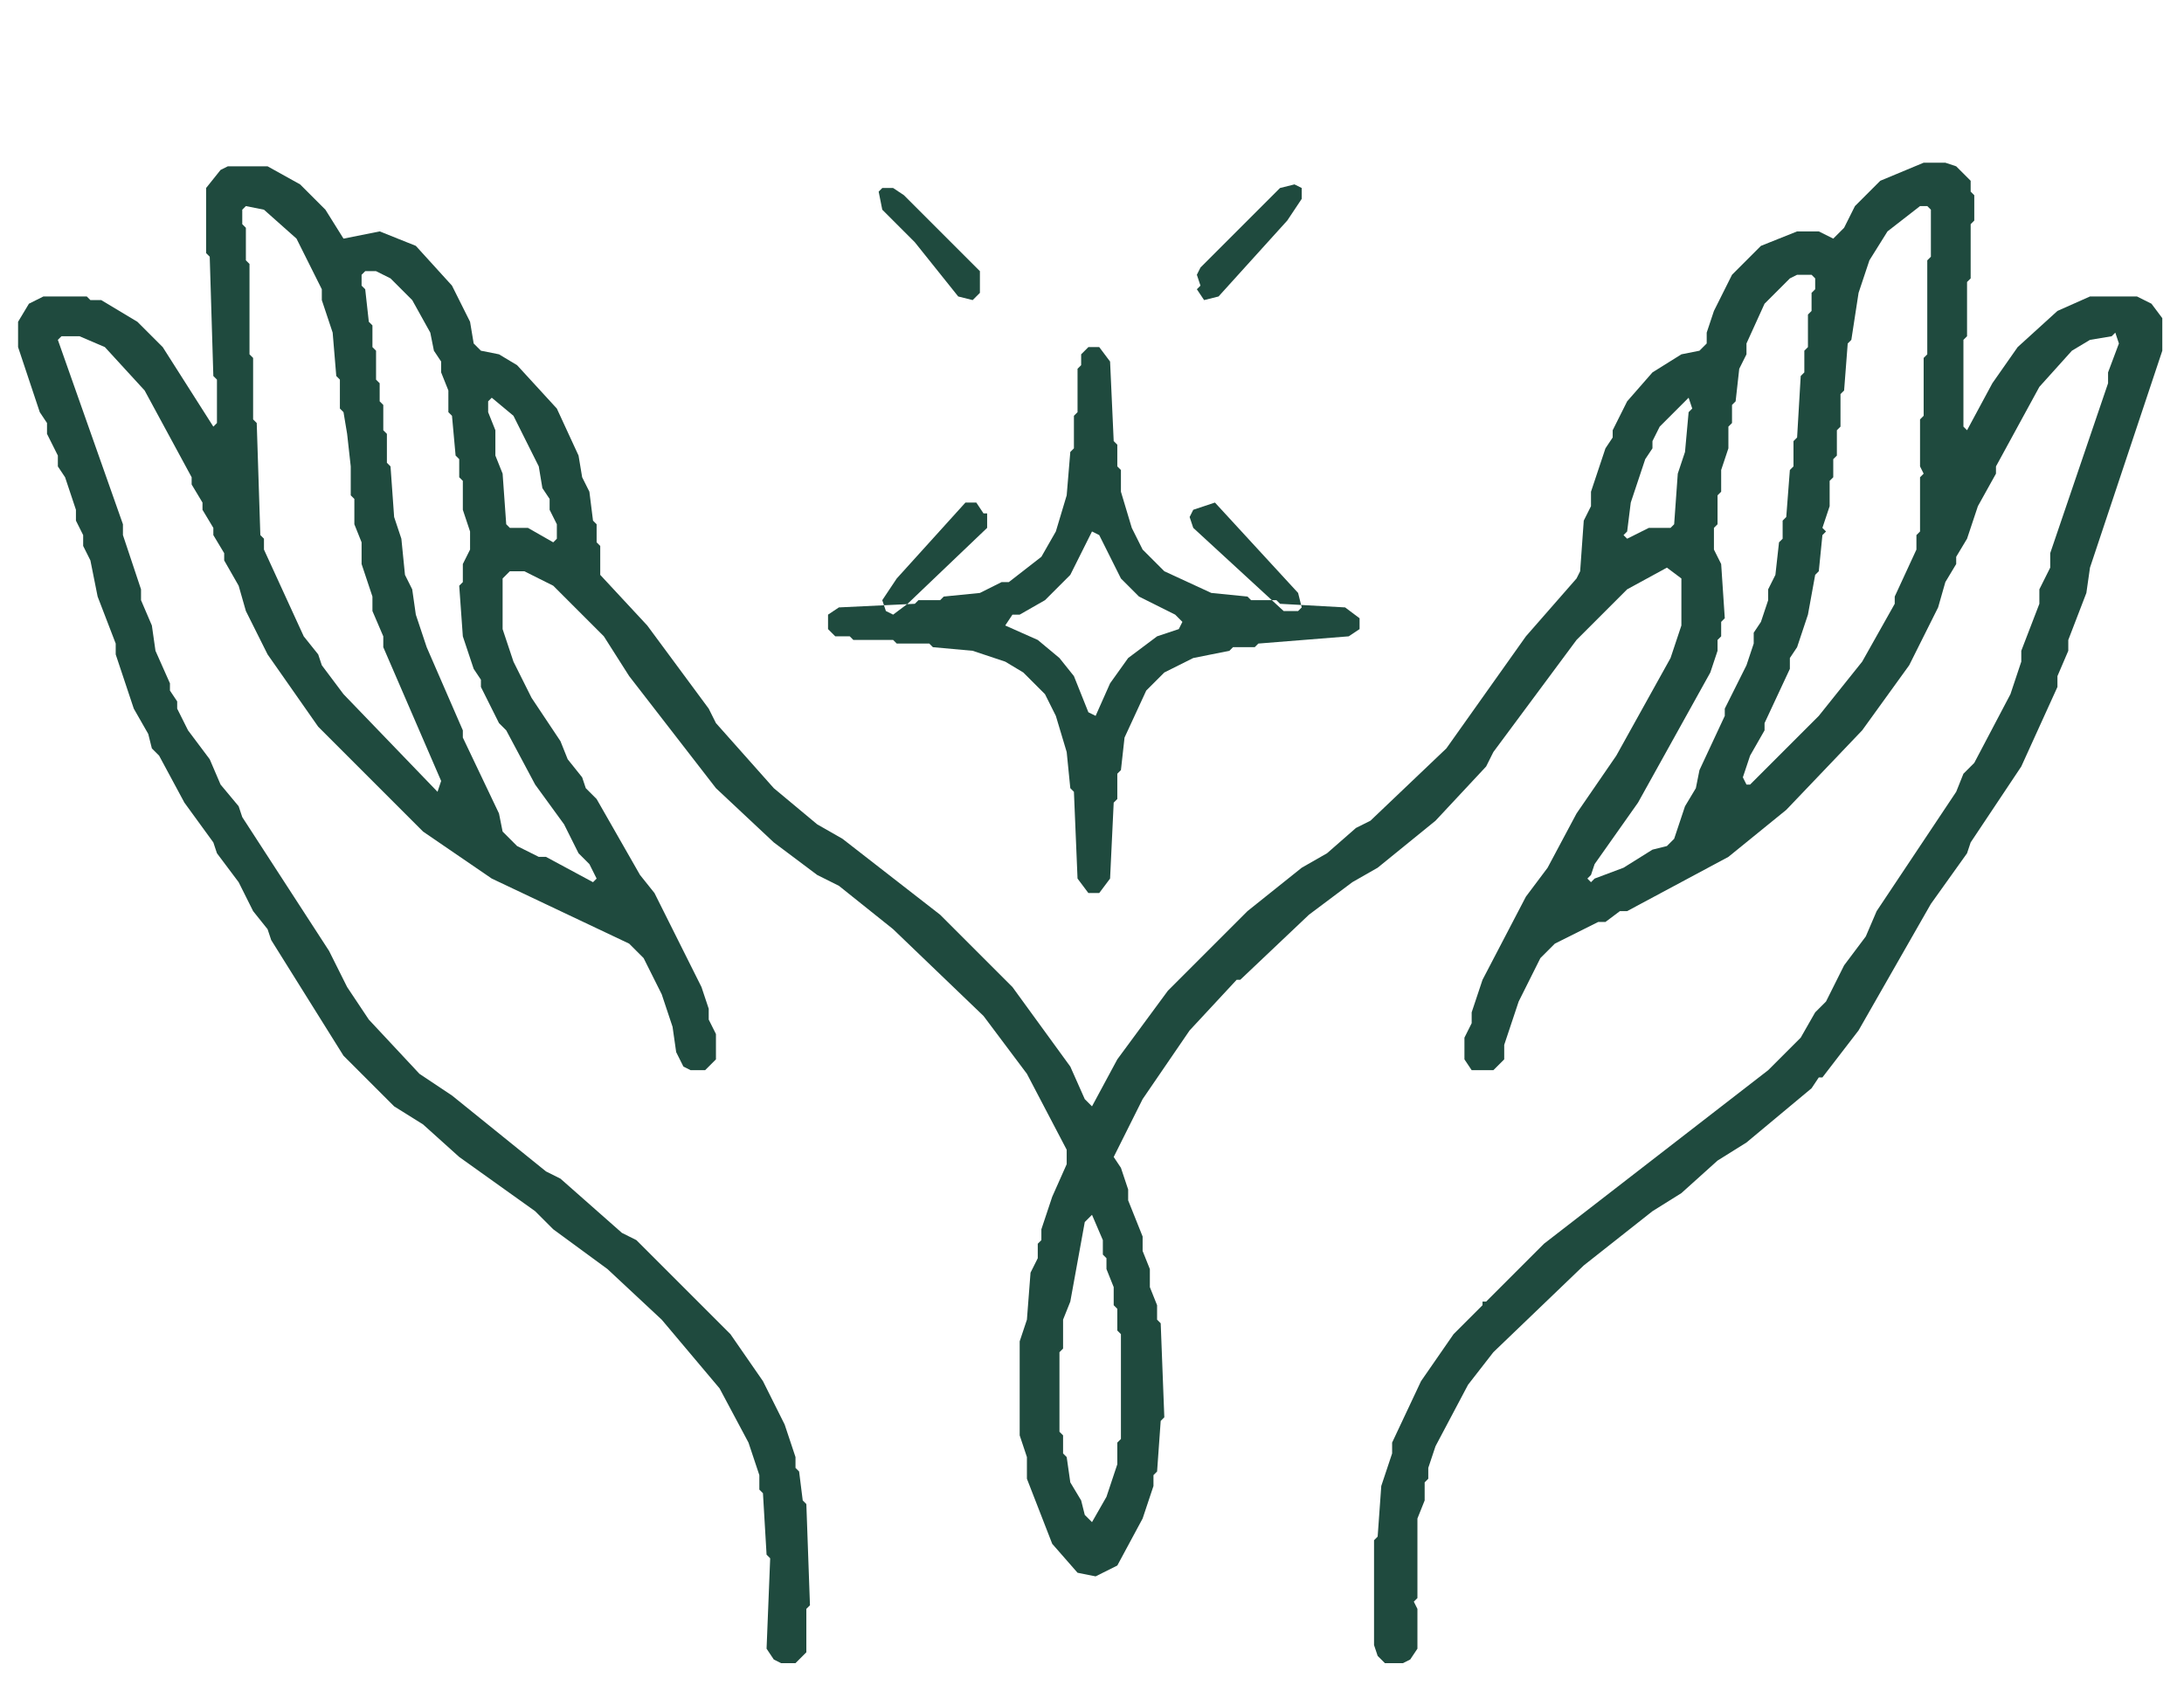
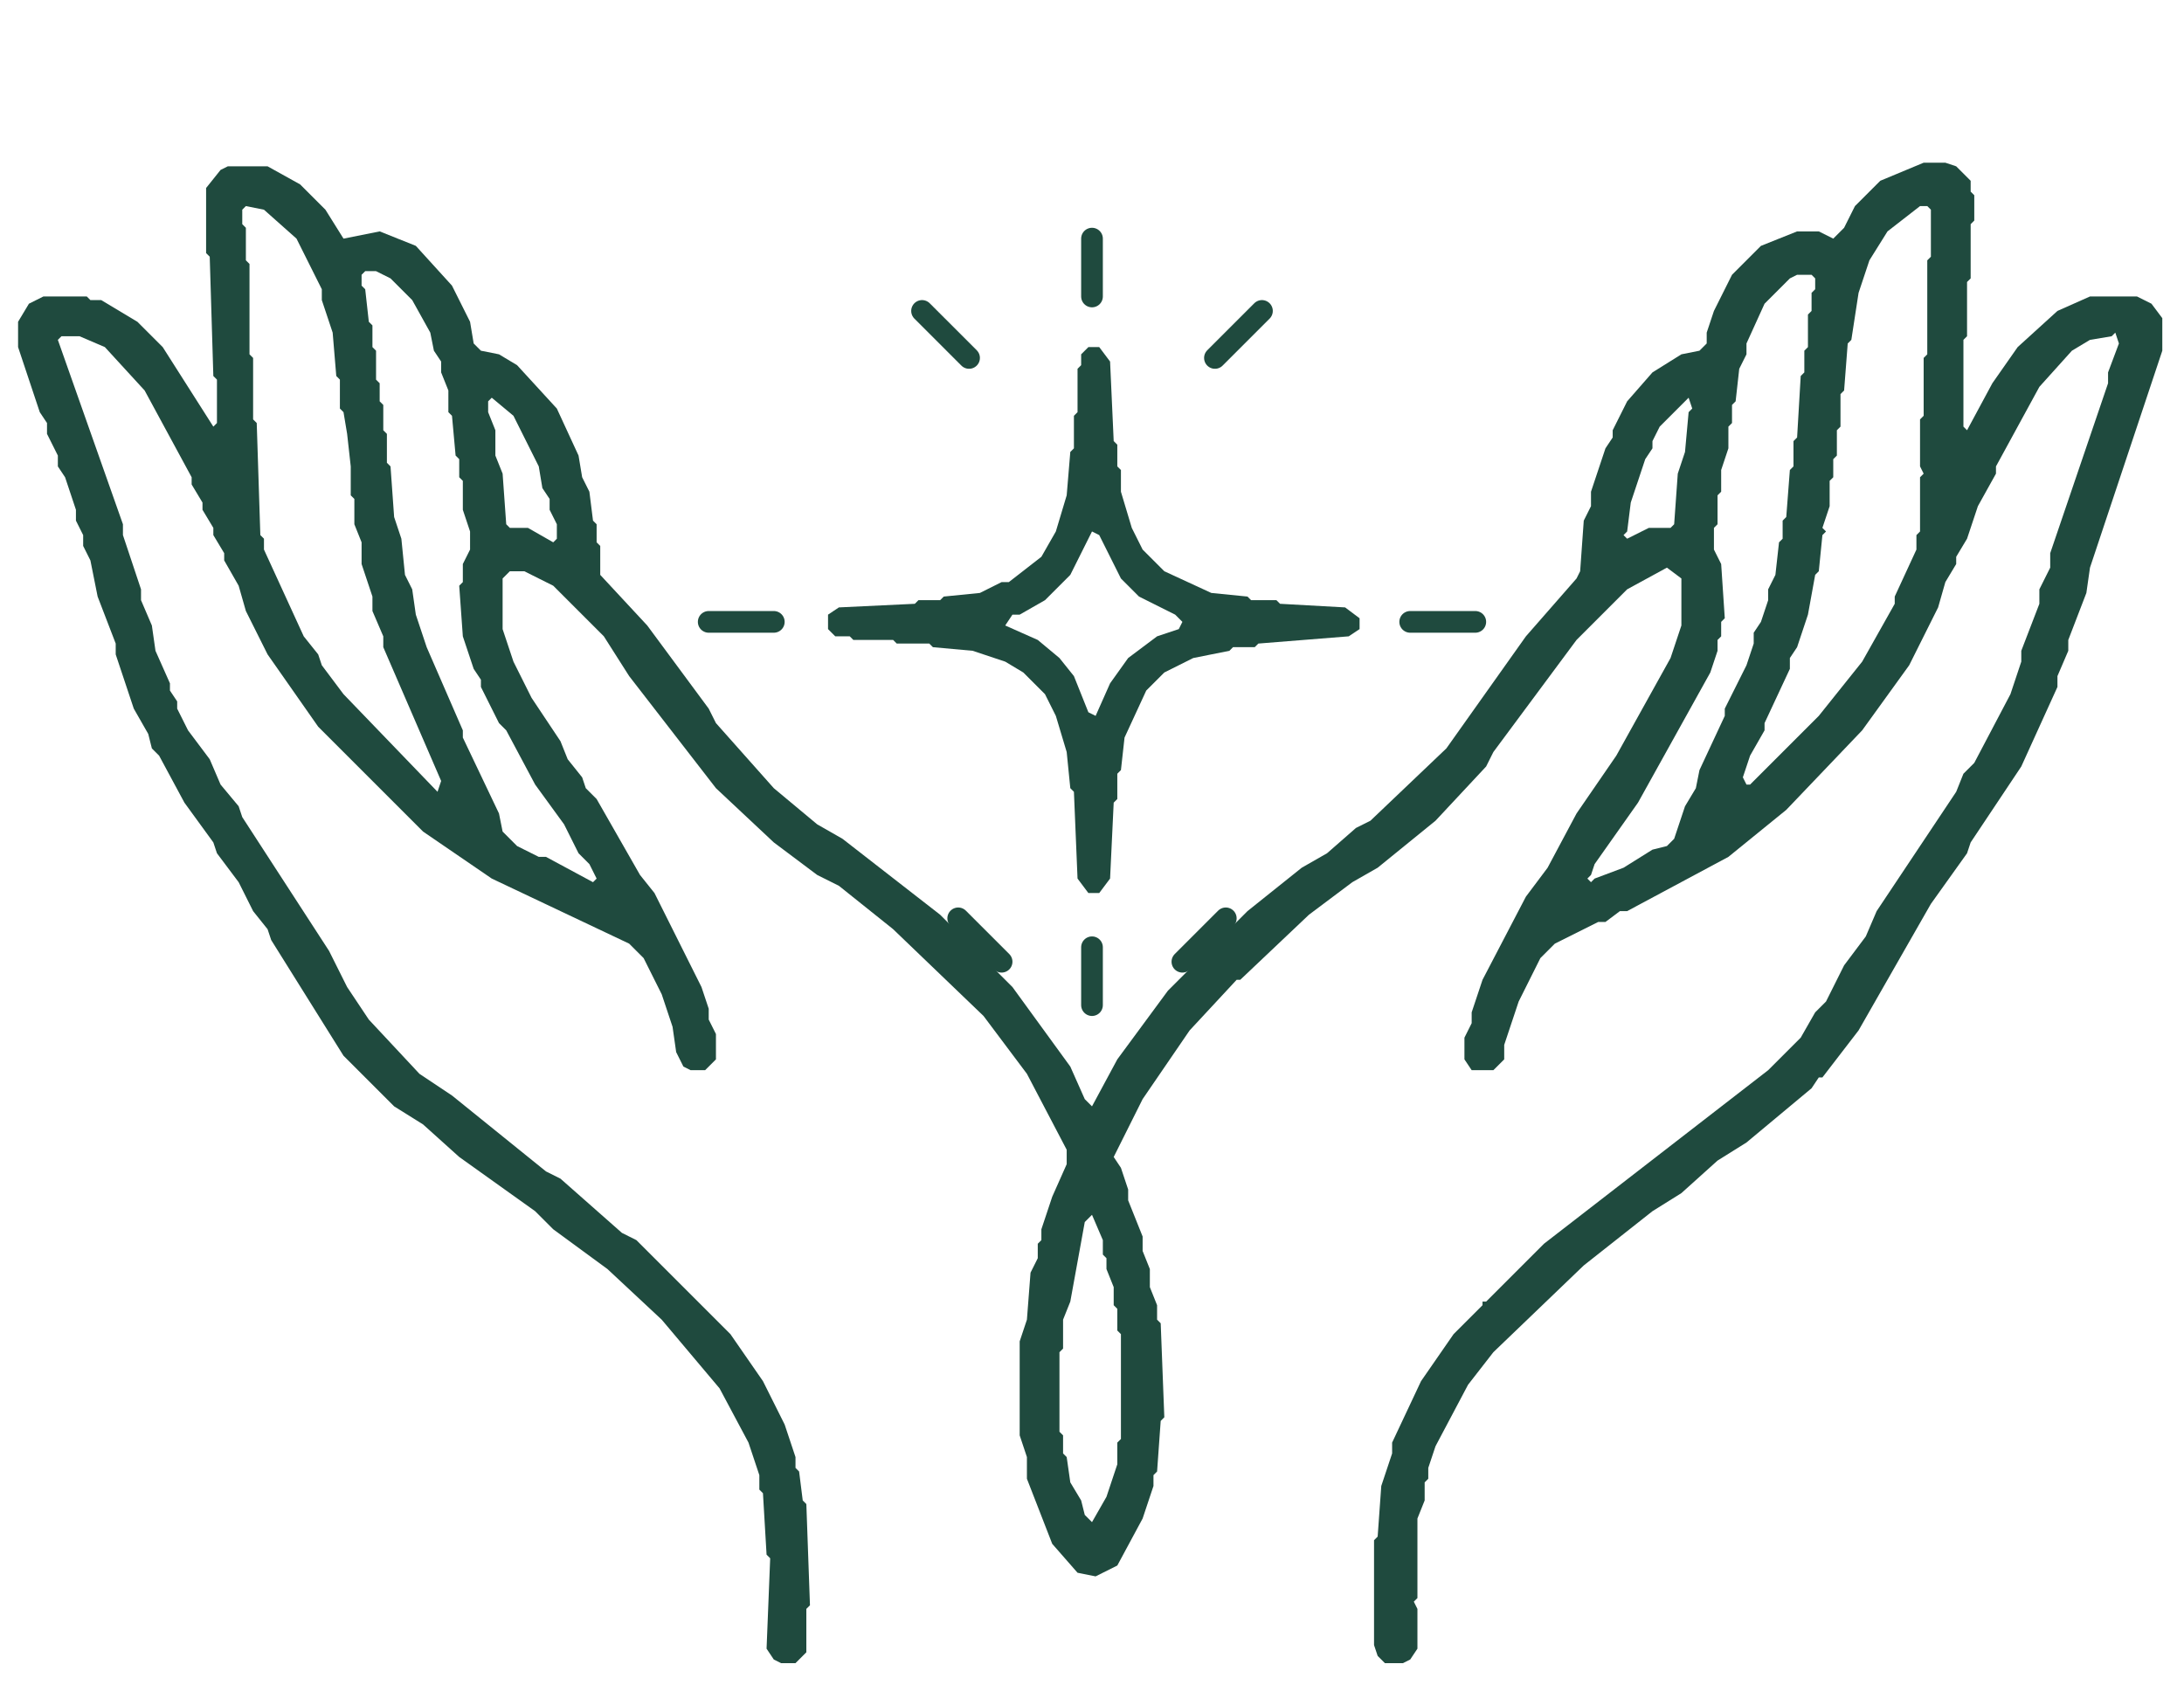
<svg xmlns="http://www.w3.org/2000/svg" width="604" height="466" viewBox="-2 -2 604 466">
-   <path d="M 328 139 L 327 141 L 328 144 L 353 167 L 357 167 L 358 166 L 357 162 L 334 137 Z M 268 137 L 265 137 L 246 158 L 242 164 L 243 167 L 245 168 L 249 165 L 271 144 L 271 140 L 270 140 Z M 242 50 L 241 51 L 242 56 L 251 65 L 263 80 L 267 81 L 269 79 L 269 73 L 248 52 L 245 50 Z M 358 50 L 356 49 L 352 50 L 330 72 L 329 74 L 330 77 L 329 78 L 331 81 L 335 80 L 354 59 L 358 53 Z M 596 86 L 593 82 L 589 80 L 576 80 L 567 84 L 556 94 L 549 104 L 542 117 L 541 116 L 541 92 L 542 91 L 542 76 L 543 75 L 543 60 L 544 59 L 544 52 L 543 51 L 543 48 L 539 44 L 536 43 L 530 43 L 518 48 L 511 55 L 508 61 L 505 64 L 501 62 L 495 62 L 485 66 L 477 74 L 472 84 L 470 90 L 470 93 L 468 95 L 463 96 L 455 101 L 448 109 L 444 117 L 444 119 L 442 122 L 438 134 L 438 138 L 436 142 L 435 156 L 434 158 L 420 174 L 398 205 L 377 225 L 373 227 L 365 234 L 358 238 L 343 250 L 321 272 L 307 291 L 300 304 L 298 302 L 294 293 L 278 271 L 258 251 L 231 230 L 224 226 L 212 216 L 196 198 L 194 194 L 177 171 L 164 157 L 164 149 L 163 148 L 163 143 L 162 142 L 161 134 L 159 130 L 158 124 L 152 111 L 141 99 L 136 96 L 131 95 L 129 93 L 128 87 L 123 77 L 113 66 L 103 62 L 93 64 L 88 56 L 81 49 L 72 44 L 61 44 L 59 45 L 55 50 L 55 68 L 56 69 L 57 102 L 58 103 L 58 115 L 57 116 L 43 94 L 36 87 L 26 81 L 23 81 L 22 80 L 10 80 L 6 82 L 3 87 L 3 94 L 9 112 L 11 115 L 11 118 L 14 124 L 14 127 L 16 130 L 19 139 L 19 142 L 21 146 L 21 149 L 23 153 L 25 163 L 30 176 L 30 179 L 35 194 L 39 201 L 40 205 L 42 207 L 49 220 L 57 231 L 58 234 L 64 242 L 68 250 L 72 255 L 73 258 L 93 290 L 107 304 L 115 309 L 125 318 L 146 333 L 151 338 L 166 349 L 181 363 L 197 382 L 205 397 L 208 406 L 208 410 L 209 411 L 210 428 L 211 429 L 210 454 L 212 457 L 214 458 L 218 458 L 221 455 L 221 443 L 222 442 L 221 414 L 220 413 L 219 405 L 218 404 L 218 401 L 215 392 L 209 380 L 200 367 L 174 341 L 170 339 L 153 324 L 149 322 L 123 301 L 114 295 L 100 280 L 94 271 L 89 261 L 65 224 L 64 221 L 59 215 L 56 208 L 50 200 L 47 194 L 47 192 L 45 189 L 45 187 L 41 178 L 40 171 L 37 164 L 37 161 L 32 146 L 32 143 L 14 92 L 15 91 L 20 91 L 27 94 L 38 106 L 51 130 L 51 132 L 54 137 L 54 139 L 57 144 L 57 146 L 60 151 L 60 153 L 64 160 L 66 167 L 72 179 L 86 199 L 115 228 L 134 241 L 172 259 L 176 263 L 181 273 L 184 282 L 185 289 L 187 293 L 189 294 L 193 294 L 196 291 L 196 284 L 194 280 L 194 277 L 192 271 L 179 245 L 175 240 L 163 219 L 160 216 L 159 213 L 155 208 L 153 203 L 145 191 L 140 181 L 137 172 L 137 158 L 139 156 L 143 156 L 151 160 L 165 174 L 172 185 L 196 216 L 212 231 L 224 240 L 230 243 L 245 255 L 270 279 L 282 295 L 293 316 L 293 320 L 289 329 L 286 338 L 286 341 L 285 342 L 285 346 L 283 350 L 282 363 L 280 369 L 280 395 L 282 401 L 282 407 L 289 425 L 296 433 L 301 434 L 307 431 L 314 418 L 317 409 L 317 406 L 318 405 L 319 391 L 320 390 L 319 364 L 318 363 L 318 359 L 316 354 L 316 349 L 314 344 L 314 340 L 310 330 L 310 327 L 308 321 L 306 318 L 314 302 L 327 283 L 340 269 L 341 269 L 360 251 L 372 242 L 379 238 L 395 225 L 409 210 L 411 206 L 434 175 L 448 161 L 459 155 L 463 158 L 463 171 L 460 180 L 445 207 L 434 223 L 426 238 L 420 246 L 408 269 L 405 278 L 405 281 L 403 285 L 403 291 L 405 294 L 411 294 L 414 291 L 414 287 L 418 275 L 424 263 L 428 259 L 440 253 L 442 253 L 446 250 L 448 250 L 476 235 L 492 222 L 513 200 L 526 182 L 534 166 L 536 159 L 539 154 L 539 152 L 542 147 L 545 138 L 550 129 L 550 127 L 562 105 L 571 95 L 576 92 L 582 91 L 583 90 L 584 93 L 581 101 L 581 104 L 565 151 L 565 155 L 562 161 L 562 165 L 557 178 L 557 181 L 554 190 L 544 209 L 541 212 L 539 217 L 517 250 L 514 257 L 508 265 L 503 275 L 500 278 L 496 285 L 487 294 L 425 342 L 409 358 L 408 358 L 408 359 L 400 367 L 391 380 L 383 397 L 383 400 L 380 409 L 379 423 L 378 424 L 378 453 L 379 456 L 381 458 L 386 458 L 388 457 L 390 454 L 390 443 L 389 441 L 390 440 L 390 418 L 392 413 L 392 408 L 393 407 L 393 404 L 395 398 L 404 381 L 411 372 L 436 348 L 455 333 L 463 328 L 473 319 L 481 314 L 499 299 L 501 296 L 502 296 L 512 283 L 532 248 L 542 234 L 543 231 L 557 210 L 567 188 L 567 185 L 570 178 L 570 175 L 575 162 L 576 155 L 596 95 Z M 300 334 L 303 341 L 303 345 L 304 346 L 304 349 L 306 354 L 306 359 L 307 360 L 307 366 L 308 367 L 308 396 L 307 397 L 307 403 L 304 412 L 300 419 L 298 417 L 297 413 L 294 408 L 293 401 L 292 400 L 292 395 L 291 394 L 291 372 L 292 371 L 292 363 L 294 358 L 298 336 Z M 437 241 L 438 240 L 439 241 L 438 242 Z M 465 108 L 466 111 L 465 112 L 464 123 L 462 129 L 461 143 L 460 144 L 454 144 L 448 147 L 447 146 L 448 145 L 449 137 L 453 125 L 455 122 L 455 120 L 457 116 Z M 134 108 L 140 113 L 147 127 L 148 133 L 150 136 L 150 139 L 152 143 L 152 147 L 151 148 L 144 144 L 139 144 L 138 143 L 137 129 L 135 124 L 135 117 L 133 112 L 133 109 Z M 499 74 L 500 75 L 500 78 L 499 79 L 499 84 L 498 85 L 498 94 L 497 95 L 497 101 L 496 102 L 495 119 L 494 120 L 494 127 L 493 128 L 492 141 L 491 142 L 491 147 L 490 148 L 489 157 L 487 161 L 487 164 L 485 170 L 483 173 L 483 176 L 481 182 L 475 194 L 475 196 L 468 211 L 467 216 L 464 221 L 461 230 L 459 232 L 455 233 L 447 238 L 439 241 L 438 240 L 439 237 L 451 220 L 471 184 L 473 178 L 473 175 L 474 174 L 474 170 L 475 169 L 474 154 L 472 150 L 472 144 L 473 143 L 473 135 L 474 134 L 474 128 L 476 122 L 476 116 L 477 115 L 477 110 L 478 109 L 479 100 L 481 96 L 481 93 L 486 82 L 493 75 L 495 74 Z M 99 73 L 102 73 L 106 75 L 112 81 L 117 90 L 118 95 L 120 98 L 120 101 L 122 106 L 122 112 L 123 113 L 124 124 L 125 125 L 125 130 L 126 131 L 126 139 L 128 145 L 128 150 L 126 154 L 126 159 L 125 160 L 126 174 L 129 183 L 131 186 L 131 188 L 136 198 L 138 200 L 146 215 L 154 226 L 158 234 L 161 237 L 163 241 L 162 242 L 149 235 L 147 235 L 141 232 L 137 228 L 136 223 L 126 202 L 126 200 L 116 177 L 113 168 L 112 161 L 110 157 L 109 147 L 107 141 L 106 127 L 105 126 L 105 118 L 104 117 L 104 110 L 103 109 L 103 104 L 102 103 L 102 95 L 101 94 L 101 88 L 100 87 L 99 78 L 98 77 L 98 74 Z M 531 55 L 532 56 L 532 69 L 531 70 L 531 96 L 530 97 L 530 113 L 529 114 L 529 127 L 530 129 L 529 130 L 529 145 L 528 146 L 528 150 L 522 163 L 522 165 L 513 181 L 501 196 L 482 215 L 481 215 L 480 213 L 482 207 L 486 200 L 486 198 L 493 183 L 493 180 L 495 177 L 498 168 L 500 157 L 501 156 L 502 146 L 503 145 L 502 144 L 504 138 L 504 131 L 505 130 L 505 125 L 506 124 L 506 117 L 507 116 L 507 107 L 508 106 L 509 93 L 510 92 L 512 79 L 515 70 L 520 62 L 529 55 Z M 66 55 L 71 56 L 80 64 L 87 78 L 87 81 L 90 90 L 91 102 L 92 103 L 92 111 L 93 112 L 94 118 L 95 127 L 95 135 L 96 136 L 96 143 L 98 148 L 98 154 L 101 163 L 101 167 L 104 174 L 104 177 L 120 214 L 119 217 L 93 190 L 87 182 L 86 179 L 82 174 L 71 150 L 71 147 L 70 146 L 69 115 L 68 114 L 68 97 L 67 96 L 67 71 L 66 70 L 66 61 L 65 60 L 65 56 Z M 299 94 L 297 96 L 297 99 L 296 100 L 296 112 L 295 113 L 295 122 L 294 123 L 293 135 L 290 145 L 286 152 L 277 159 L 275 159 L 269 162 L 259 163 L 258 164 L 252 164 L 251 165 L 230 166 L 227 168 L 227 172 L 229 174 L 233 174 L 234 175 L 245 175 L 246 176 L 255 176 L 256 177 L 267 178 L 276 181 L 281 184 L 287 190 L 290 196 L 293 206 L 294 216 L 295 217 L 296 241 L 299 245 L 302 245 L 305 241 L 306 220 L 307 219 L 307 212 L 308 211 L 309 202 L 315 189 L 320 184 L 328 180 L 338 178 L 339 177 L 345 177 L 346 176 L 371 174 L 374 172 L 374 169 L 370 166 L 352 165 L 351 164 L 344 164 L 343 163 L 333 162 L 320 156 L 314 150 L 311 144 L 308 134 L 308 128 L 307 127 L 307 121 L 306 120 L 305 98 L 302 94 Z M 300 145 L 302 146 L 308 158 L 313 163 L 323 168 L 325 170 L 324 172 L 318 174 L 310 180 L 305 187 L 301 196 L 299 195 L 295 185 L 291 180 L 285 175 L 276 171 L 278 168 L 280 168 L 287 164 L 294 157 Z" fill="#1f4a3e" fill-rule="evenodd" />
+   <path d="M 596 86 L 593 82 L 589 80 L 576 80 L 567 84 L 556 94 L 549 104 L 542 117 L 541 116 L 541 92 L 542 91 L 542 76 L 543 75 L 543 60 L 544 59 L 544 52 L 543 51 L 543 48 L 539 44 L 536 43 L 530 43 L 518 48 L 511 55 L 508 61 L 505 64 L 501 62 L 495 62 L 485 66 L 477 74 L 472 84 L 470 90 L 470 93 L 468 95 L 463 96 L 455 101 L 448 109 L 444 117 L 444 119 L 442 122 L 438 134 L 438 138 L 436 142 L 435 156 L 434 158 L 420 174 L 398 205 L 377 225 L 373 227 L 365 234 L 358 238 L 343 250 L 321 272 L 307 291 L 300 304 L 298 302 L 294 293 L 278 271 L 258 251 L 231 230 L 224 226 L 212 216 L 196 198 L 194 194 L 177 171 L 164 157 L 164 149 L 163 148 L 163 143 L 162 142 L 161 134 L 159 130 L 158 124 L 152 111 L 141 99 L 136 96 L 131 95 L 129 93 L 128 87 L 123 77 L 113 66 L 103 62 L 93 64 L 88 56 L 81 49 L 72 44 L 61 44 L 59 45 L 55 50 L 55 68 L 56 69 L 57 102 L 58 103 L 58 115 L 57 116 L 43 94 L 36 87 L 26 81 L 23 81 L 22 80 L 10 80 L 6 82 L 3 87 L 3 94 L 9 112 L 11 115 L 11 118 L 14 124 L 14 127 L 16 130 L 19 139 L 19 142 L 21 146 L 21 149 L 23 153 L 25 163 L 30 176 L 30 179 L 35 194 L 39 201 L 40 205 L 42 207 L 49 220 L 57 231 L 58 234 L 64 242 L 68 250 L 72 255 L 73 258 L 93 290 L 107 304 L 115 309 L 125 318 L 146 333 L 151 338 L 166 349 L 181 363 L 197 382 L 205 397 L 208 406 L 208 410 L 209 411 L 210 428 L 211 429 L 210 454 L 212 457 L 214 458 L 218 458 L 221 455 L 221 443 L 222 442 L 221 414 L 220 413 L 219 405 L 218 404 L 218 401 L 215 392 L 209 380 L 200 367 L 174 341 L 170 339 L 153 324 L 149 322 L 123 301 L 114 295 L 100 280 L 94 271 L 89 261 L 65 224 L 64 221 L 59 215 L 56 208 L 50 200 L 47 194 L 47 192 L 45 189 L 45 187 L 41 178 L 40 171 L 37 164 L 37 161 L 32 146 L 32 143 L 14 92 L 15 91 L 20 91 L 27 94 L 38 106 L 51 130 L 51 132 L 54 137 L 54 139 L 57 144 L 57 146 L 60 151 L 60 153 L 64 160 L 66 167 L 72 179 L 86 199 L 115 228 L 134 241 L 172 259 L 176 263 L 181 273 L 184 282 L 185 289 L 187 293 L 189 294 L 193 294 L 196 291 L 196 284 L 194 280 L 194 277 L 192 271 L 179 245 L 175 240 L 163 219 L 160 216 L 159 213 L 155 208 L 153 203 L 145 191 L 140 181 L 137 172 L 137 158 L 139 156 L 143 156 L 151 160 L 165 174 L 172 185 L 196 216 L 212 231 L 224 240 L 230 243 L 245 255 L 270 279 L 282 295 L 293 316 L 293 320 L 289 329 L 286 338 L 286 341 L 285 342 L 285 346 L 283 350 L 282 363 L 280 369 L 280 395 L 282 401 L 282 407 L 289 425 L 296 433 L 301 434 L 307 431 L 314 418 L 317 409 L 317 406 L 318 405 L 319 391 L 320 390 L 319 364 L 318 363 L 318 359 L 316 354 L 316 349 L 314 344 L 314 340 L 310 330 L 310 327 L 308 321 L 306 318 L 314 302 L 327 283 L 340 269 L 341 269 L 360 251 L 372 242 L 379 238 L 395 225 L 409 210 L 411 206 L 434 175 L 448 161 L 459 155 L 463 158 L 463 171 L 460 180 L 445 207 L 434 223 L 426 238 L 420 246 L 408 269 L 405 278 L 405 281 L 403 285 L 403 291 L 405 294 L 411 294 L 414 291 L 414 287 L 418 275 L 424 263 L 428 259 L 440 253 L 442 253 L 446 250 L 448 250 L 476 235 L 492 222 L 513 200 L 526 182 L 534 166 L 536 159 L 539 154 L 539 152 L 542 147 L 545 138 L 550 129 L 550 127 L 562 105 L 571 95 L 576 92 L 582 91 L 583 90 L 584 93 L 581 101 L 581 104 L 565 151 L 565 155 L 562 161 L 562 165 L 557 178 L 557 181 L 554 190 L 544 209 L 541 212 L 539 217 L 517 250 L 514 257 L 508 265 L 503 275 L 500 278 L 496 285 L 487 294 L 425 342 L 409 358 L 408 358 L 408 359 L 400 367 L 391 380 L 383 397 L 383 400 L 380 409 L 379 423 L 378 424 L 378 453 L 379 456 L 381 458 L 386 458 L 388 457 L 390 454 L 390 443 L 389 441 L 390 440 L 390 418 L 392 413 L 392 408 L 393 407 L 393 404 L 395 398 L 404 381 L 411 372 L 436 348 L 455 333 L 463 328 L 473 319 L 481 314 L 499 299 L 501 296 L 502 296 L 512 283 L 532 248 L 542 234 L 543 231 L 557 210 L 567 188 L 567 185 L 570 178 L 570 175 L 575 162 L 576 155 L 596 95 Z M 300 334 L 303 341 L 303 345 L 304 346 L 304 349 L 306 354 L 306 359 L 307 360 L 307 366 L 308 367 L 308 396 L 307 397 L 307 403 L 304 412 L 300 419 L 298 417 L 297 413 L 294 408 L 293 401 L 292 400 L 292 395 L 291 394 L 291 372 L 292 371 L 292 363 L 294 358 L 298 336 Z M 437 241 L 438 240 L 439 241 L 438 242 Z M 465 108 L 466 111 L 465 112 L 464 123 L 462 129 L 461 143 L 460 144 L 454 144 L 448 147 L 447 146 L 448 145 L 449 137 L 453 125 L 455 122 L 455 120 L 457 116 Z M 134 108 L 140 113 L 147 127 L 148 133 L 150 136 L 150 139 L 152 143 L 152 147 L 151 148 L 144 144 L 139 144 L 138 143 L 137 129 L 135 124 L 135 117 L 133 112 L 133 109 Z M 499 74 L 500 75 L 500 78 L 499 79 L 499 84 L 498 85 L 498 94 L 497 95 L 497 101 L 496 102 L 495 119 L 494 120 L 494 127 L 493 128 L 492 141 L 491 142 L 491 147 L 490 148 L 489 157 L 487 161 L 487 164 L 485 170 L 483 173 L 483 176 L 481 182 L 475 194 L 475 196 L 468 211 L 467 216 L 464 221 L 461 230 L 459 232 L 455 233 L 447 238 L 439 241 L 438 240 L 439 237 L 451 220 L 471 184 L 473 178 L 473 175 L 474 174 L 474 170 L 475 169 L 474 154 L 472 150 L 472 144 L 473 143 L 473 135 L 474 134 L 474 128 L 476 122 L 476 116 L 477 115 L 477 110 L 478 109 L 479 100 L 481 96 L 481 93 L 486 82 L 493 75 L 495 74 Z M 99 73 L 102 73 L 106 75 L 112 81 L 117 90 L 118 95 L 120 98 L 120 101 L 122 106 L 122 112 L 123 113 L 124 124 L 125 125 L 125 130 L 126 131 L 126 139 L 128 145 L 128 150 L 126 154 L 126 159 L 125 160 L 126 174 L 129 183 L 131 186 L 131 188 L 136 198 L 138 200 L 146 215 L 154 226 L 158 234 L 161 237 L 163 241 L 162 242 L 149 235 L 147 235 L 141 232 L 137 228 L 136 223 L 126 202 L 126 200 L 116 177 L 113 168 L 112 161 L 110 157 L 109 147 L 107 141 L 106 127 L 105 126 L 105 118 L 104 117 L 104 110 L 103 109 L 103 104 L 102 103 L 102 95 L 101 94 L 101 88 L 100 87 L 99 78 L 98 77 L 98 74 Z M 531 55 L 532 56 L 532 69 L 531 70 L 531 96 L 530 97 L 530 113 L 529 114 L 529 127 L 530 129 L 529 130 L 529 145 L 528 146 L 528 150 L 522 163 L 522 165 L 513 181 L 501 196 L 482 215 L 481 215 L 480 213 L 482 207 L 486 200 L 486 198 L 493 183 L 493 180 L 495 177 L 498 168 L 500 157 L 501 156 L 502 146 L 503 145 L 502 144 L 504 138 L 504 131 L 505 130 L 505 125 L 506 124 L 506 117 L 507 116 L 507 107 L 508 106 L 509 93 L 510 92 L 512 79 L 515 70 L 520 62 L 529 55 Z M 66 55 L 71 56 L 80 64 L 87 78 L 87 81 L 90 90 L 91 102 L 92 103 L 92 111 L 93 112 L 94 118 L 95 127 L 95 135 L 96 136 L 96 143 L 98 148 L 98 154 L 101 163 L 101 167 L 104 174 L 104 177 L 120 214 L 119 217 L 93 190 L 87 182 L 86 179 L 82 174 L 71 150 L 71 147 L 70 146 L 69 115 L 68 114 L 68 97 L 67 96 L 67 71 L 66 70 L 66 61 L 65 60 L 65 56 Z M 299 94 L 297 96 L 297 99 L 296 100 L 296 112 L 295 113 L 295 122 L 294 123 L 293 135 L 290 145 L 286 152 L 277 159 L 275 159 L 269 162 L 259 163 L 258 164 L 252 164 L 251 165 L 230 166 L 227 168 L 227 172 L 229 174 L 233 174 L 234 175 L 245 175 L 246 176 L 255 176 L 256 177 L 267 178 L 276 181 L 281 184 L 287 190 L 290 196 L 293 206 L 294 216 L 295 217 L 296 241 L 299 245 L 302 245 L 305 241 L 306 220 L 307 219 L 307 212 L 308 211 L 309 202 L 315 189 L 320 184 L 328 180 L 338 178 L 339 177 L 345 177 L 346 176 L 371 174 L 374 172 L 374 169 L 370 166 L 352 165 L 351 164 L 344 164 L 343 163 L 333 162 L 320 156 L 314 150 L 311 144 L 308 134 L 308 128 L 307 127 L 307 121 L 306 120 L 305 98 L 302 94 Z M 300 145 L 302 146 L 308 158 L 313 163 L 323 168 L 325 170 L 324 172 L 318 174 L 310 180 L 305 187 L 301 196 L 299 195 L 295 185 L 291 180 L 285 175 L 276 171 L 278 168 L 280 168 L 287 164 L 294 157 Z" fill="#1f4a3e" fill-rule="evenodd" />
+   <g fill="none" stroke="#1f4a3e" stroke-width="6" stroke-linecap="round" aria-label="Radiating light rays">
+     <path d="M 300 64 L 300 80" />
+     <path d="M 253 84 L 266 97" />
+     <path d="M 334 97 L 347 84" />
+     <path d="M 194 170 L 212 170" />
+     <path d="M 388 170 L 406 170" />
+     <path d="M 263 252 L 275 264" />
+     <path d="M 325 264 L 337 252" />
+     <path d="M 300 260 L 300 276" />
+   </g>
</svg>
